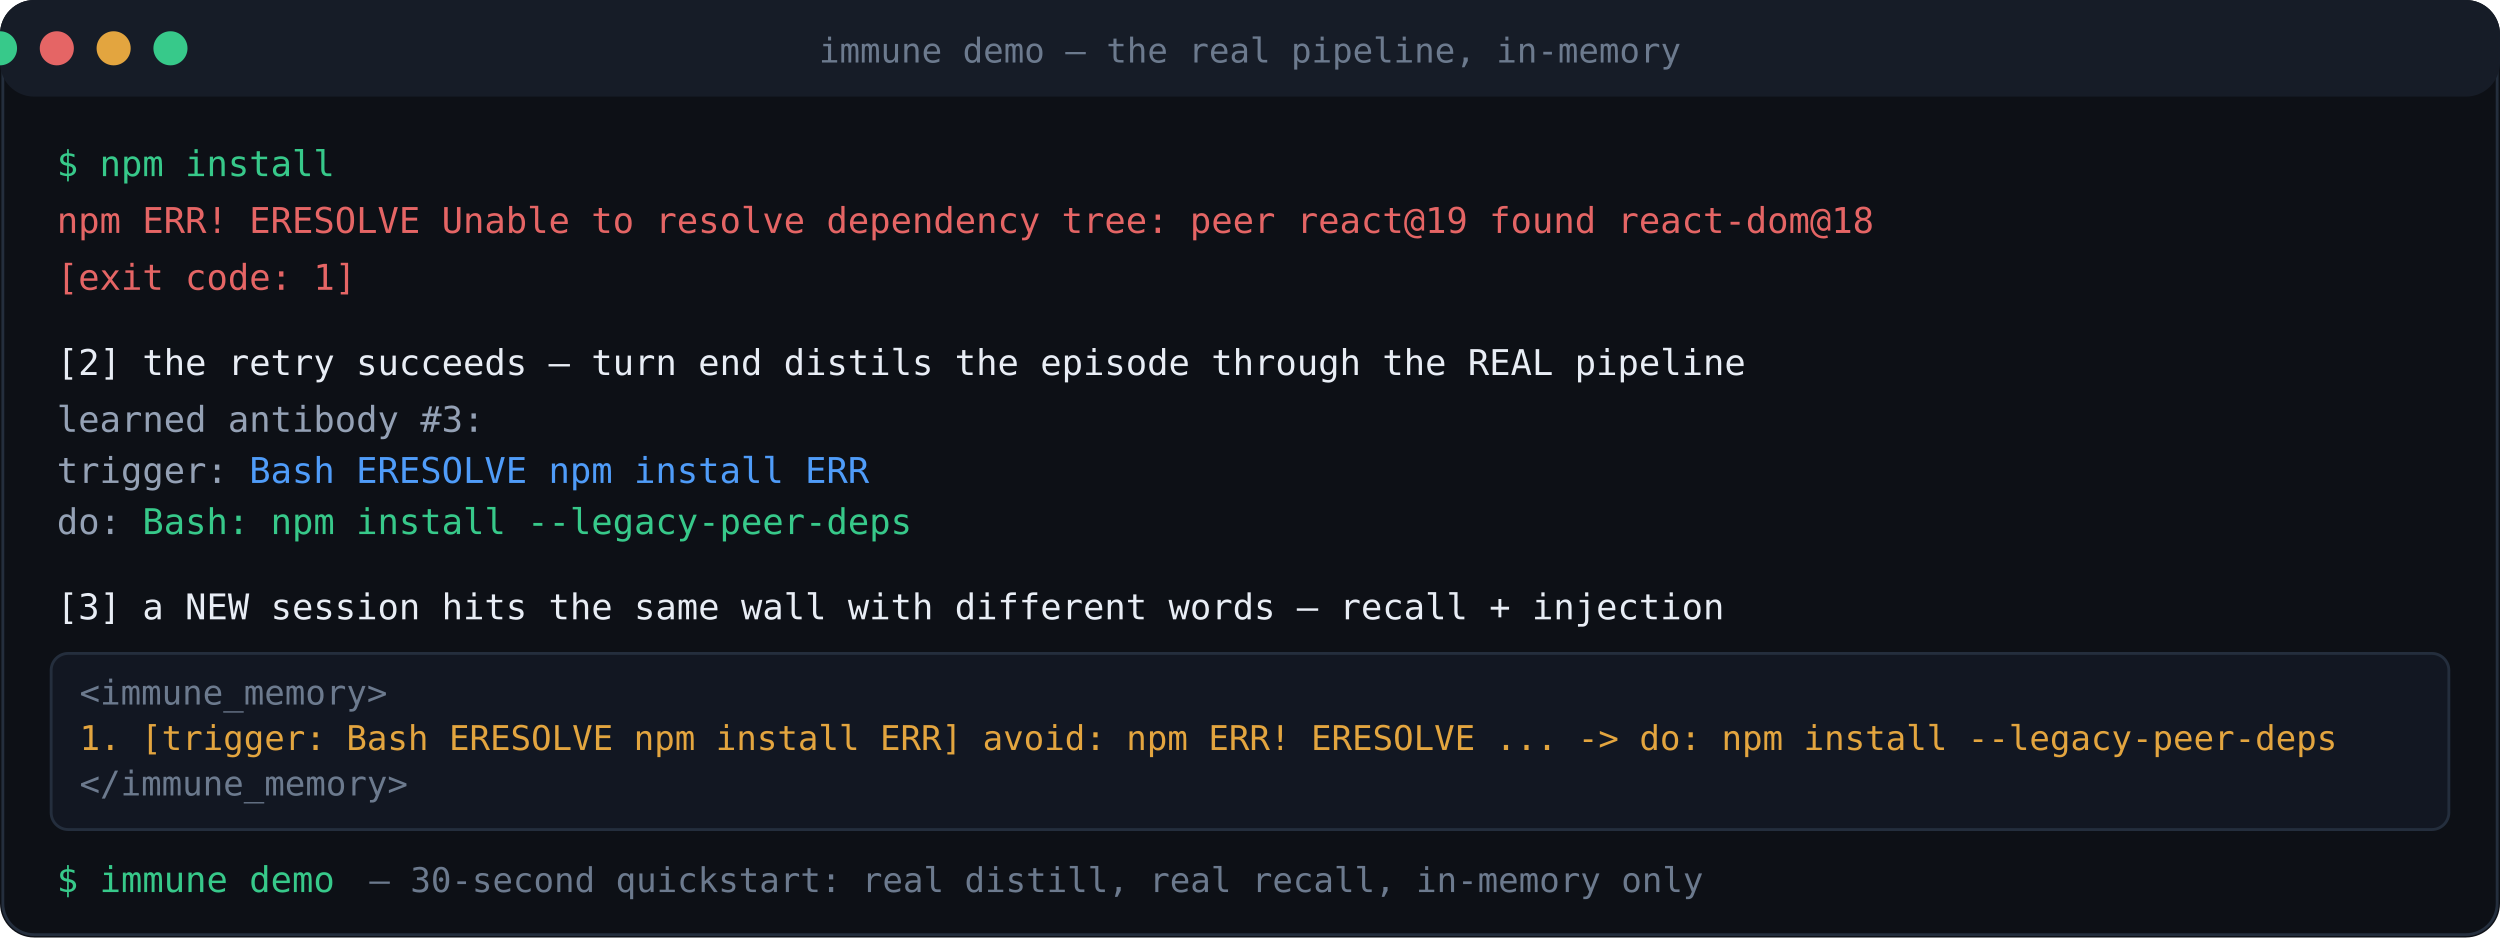
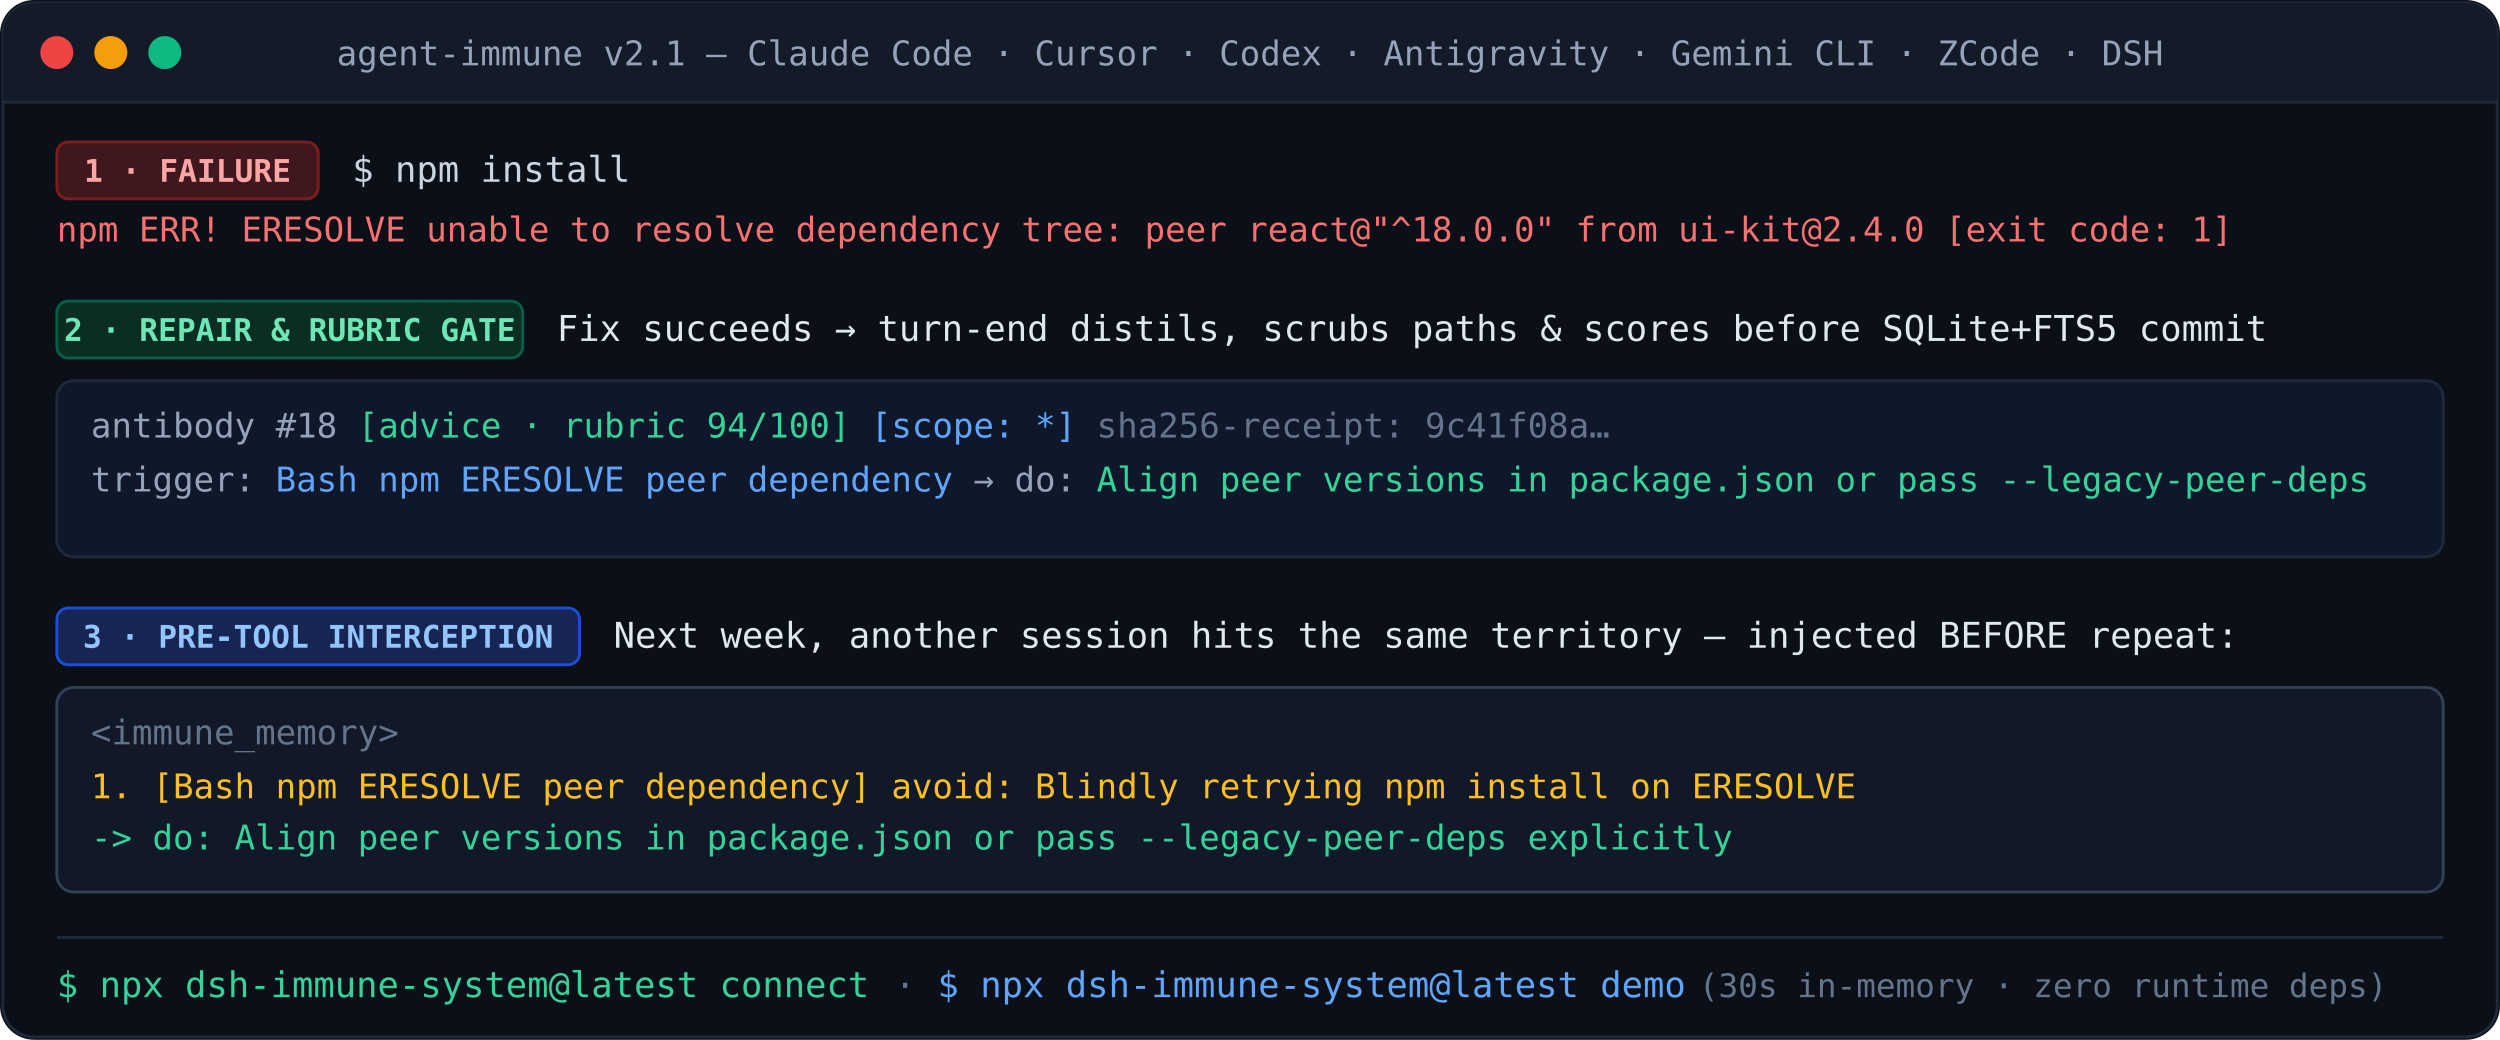
- <svg xmlns="http://www.w3.org/2000/svg" width="880" height="330" viewBox="0 0 880 330" font-family="Consolas,Menlo,monospace">
-   <rect width="880" height="330" rx="12" fill="#0d1016" />
-   <rect x="1" y="1" width="878" height="328" rx="11" fill="none" stroke="#242e3d" />
-   <rect x="0" y="0" width="880" height="34" rx="12" fill="#161c27" />
-   <circle cx="20" cy="17" r="6" fill="#e56565" />
-   <circle cx="40" cy="17" r="6" fill="#e3a53f" />
-   <circle x="60" cy="17" r="6" fill="#37c98a" />
-   <circle cx="60" cy="17" r="6" fill="#37c98a" />
-   <text x="440" y="22" text-anchor="middle" fill="#6c7a8e" font-size="12">immune demo — the real pipeline, in-memory</text>
-   <text x="20" y="62" fill="#37c98a" font-size="12.5">$ npm install</text>
-   <text x="20" y="82" fill="#e56565" font-size="12.5">npm ERR! ERESOLVE Unable to resolve dependency tree: peer react@19 found react-dom@18</text>
-   <text x="20" y="102" fill="#e56565" font-size="12.5">[exit code: 1]</text>
-   <text x="20" y="132" fill="#e8edf5" font-size="12.5">[2] the retry succeeds — turn end distils the episode through the REAL pipeline</text>
-   <text x="20" y="152" fill="#94a1b5" font-size="12.5">learned antibody #3:</text>
-   <text x="20" y="170" fill="#94a1b5" font-size="12.5">  trigger: <tspan fill="#4f9cf9">Bash ERESOLVE npm install ERR</tspan>
-   </text>
-   <text x="20" y="188" fill="#94a1b5" font-size="12.5">  do:      <tspan fill="#37c98a">Bash: npm install --legacy-peer-deps</tspan>
-   </text>
-   <text x="20" y="218" fill="#e8edf5" font-size="12.5">[3] a NEW session hits the same wall with different words — recall + injection</text>
-   <rect x="18" y="230" width="844" height="62" rx="6" fill="#121722" stroke="#242e3d" />
-   <text x="28" y="248" fill="#6c7a8e" font-size="12">&lt;immune_memory&gt;</text>
-   <text x="28" y="264" fill="#e3a53f" font-size="12">1. [trigger: Bash ERESOLVE npm install ERR] avoid: npm ERR! ERESOLVE ... -&gt; do: npm install --legacy-peer-deps</text>
-   <text x="28" y="280" fill="#6c7a8e" font-size="12">&lt;/immune_memory&gt;</text>
-   <text x="20" y="314" fill="#37c98a" font-size="12.5">$ immune demo</text>
-   <text x="130" y="314" fill="#6c7a8e" font-size="12">— 30-second quickstart: real distill, real recall, in-memory only</text>
+ <svg xmlns="http://www.w3.org/2000/svg" width="880" height="366" viewBox="0 0 880 366" font-family="Consolas,Menlo,Monaco,monospace">
+   <style>
+     .s1 { animation: reveal 10s ease-out infinite; }
+     .s2 { animation: reveal2 10s ease-out infinite; }
+     .s3 { animation: reveal3 10s ease-out infinite; }
+     @keyframes reveal {
+       0%, 4% { opacity: 0.25; }
+       10%, 100% { opacity: 1; }
+     }
+     @keyframes reveal2 {
+       0%, 24% { opacity: 0.15; }
+       32%, 100% { opacity: 1; }
+     }
+     @keyframes reveal3 {
+       0%, 52% { opacity: 0.15; }
+       62%, 100% { opacity: 1; }
+     }
+     @media (prefers-reduced-motion: reduce) {
+       .s1, .s2, .s3 { animation: none; opacity: 1; }
+     }
+   </style>
+   <rect width="880" height="366" rx="12" fill="#0b0f17" />
+   <rect x="1" y="1" width="878" height="364" rx="11" fill="none" stroke="#1e293b" />
+   <path d="M1 12 C1 6 6 1 12 1 H868 C874 1 879 6 879 12 V36 H1 Z" fill="#131b29" />
+   <line x1="1" y1="36" x2="879" y2="36" stroke="#1e293b" />
+   <circle cx="20" cy="18.5" r="5.8" fill="#ef4444" />
+   <circle cx="39" cy="18.5" r="5.8" fill="#f59e0b" />
+   <circle cx="58" cy="18.5" r="5.8" fill="#10b981" />
+   <text x="440" y="23" text-anchor="middle" fill="#94a3b8" font-size="12">agent-immune v2.1 — Claude Code · Cursor · Codex · Antigravity · Gemini CLI · ZCode · DSH</text>
+   <g class="s1">
+     <rect x="20" y="50" width="92" height="20" rx="4" fill="#3f171d" stroke="#7f1d1d" />
+     <text x="66" y="64" text-anchor="middle" fill="#fca5a5" font-size="11" font-weight="700">1 · FAILURE</text>
+     <text x="124" y="64" fill="#cbd5e1" font-size="12.5">$ npm install</text>
+     <text x="20" y="85" fill="#f87171" font-size="12">npm ERR! ERESOLVE unable to resolve dependency tree: peer react@"^18.0.0" from ui-kit@2.4.0  [exit code: 1]</text>
+   </g>
+   <g class="s2">
+     <rect x="20" y="106" width="164" height="20" rx="4" fill="#0b2e23" stroke="#065f46" />
+     <text x="102" y="120" text-anchor="middle" fill="#6ee7b7" font-size="11" font-weight="700">2 · REPAIR &amp; RUBRIC GATE</text>
+     <text x="196" y="120" fill="#e2e8f0" font-size="12.5">Fix succeeds → turn-end distils, scrubs paths &amp; scores before SQLite+FTS5 commit</text>
+     <rect x="20" y="134" width="840" height="62" rx="6" fill="#0f172a" stroke="#1e293b" />
+     <text x="32" y="154" fill="#94a3b8" font-size="12">antibody #18  <tspan fill="#34d399">[advice · rubric 94/100]</tspan>
+       <tspan fill="#60a5fa">[scope: *]</tspan>
+       <tspan fill="#64748b">sha256-receipt: 9c41f08a…</tspan>
+     </text>
+     <text x="32" y="173" fill="#94a3b8" font-size="12">trigger: <tspan fill="#60a5fa">Bash npm ERESOLVE peer dependency</tspan>   →   do: <tspan fill="#34d399">Align peer versions in package.json or pass --legacy-peer-deps</tspan>
+     </text>
+   </g>
+   <g class="s3">
+     <rect x="20" y="214" width="184" height="20" rx="4" fill="#172554" stroke="#1d4ed8" />
+     <text x="112" y="228" text-anchor="middle" fill="#93c5fd" font-size="11" font-weight="700">3 · PRE-TOOL INTERCEPTION</text>
+     <text x="216" y="228" fill="#e2e8f0" font-size="12.5">Next week, another session hits the same territory — injected BEFORE repeat:</text>
+     <rect x="20" y="242" width="840" height="72" rx="6" fill="#111827" stroke="#334155" />
+     <text x="32" y="262" fill="#64748b" font-size="12">&lt;immune_memory&gt;</text>
+     <text x="32" y="281" fill="#fbbf24" font-size="12">1. [Bash npm ERESOLVE peer dependency] avoid: Blindly retrying npm install on ERESOLVE</text>
+     <text x="32" y="299" fill="#34d399" font-size="12">   -&gt; do: Align peer versions in package.json or pass --legacy-peer-deps explicitly</text>
+   </g>
+   <line x1="20" y1="330" x2="860" y2="330" stroke="#1e293b" />
+   <text x="20" y="351" fill="#34d399" font-size="12.5">$ npx dsh-immune-system@latest connect</text>
+   <text x="315" y="351" fill="#64748b" font-size="12">·</text>
+   <text x="330" y="351" fill="#60a5fa" font-size="12.5">$ npx dsh-immune-system@latest demo</text>
+   <text x="598" y="351" fill="#64748b" font-size="11.5">(30s in-memory · zero runtime deps)</text>
</svg>
